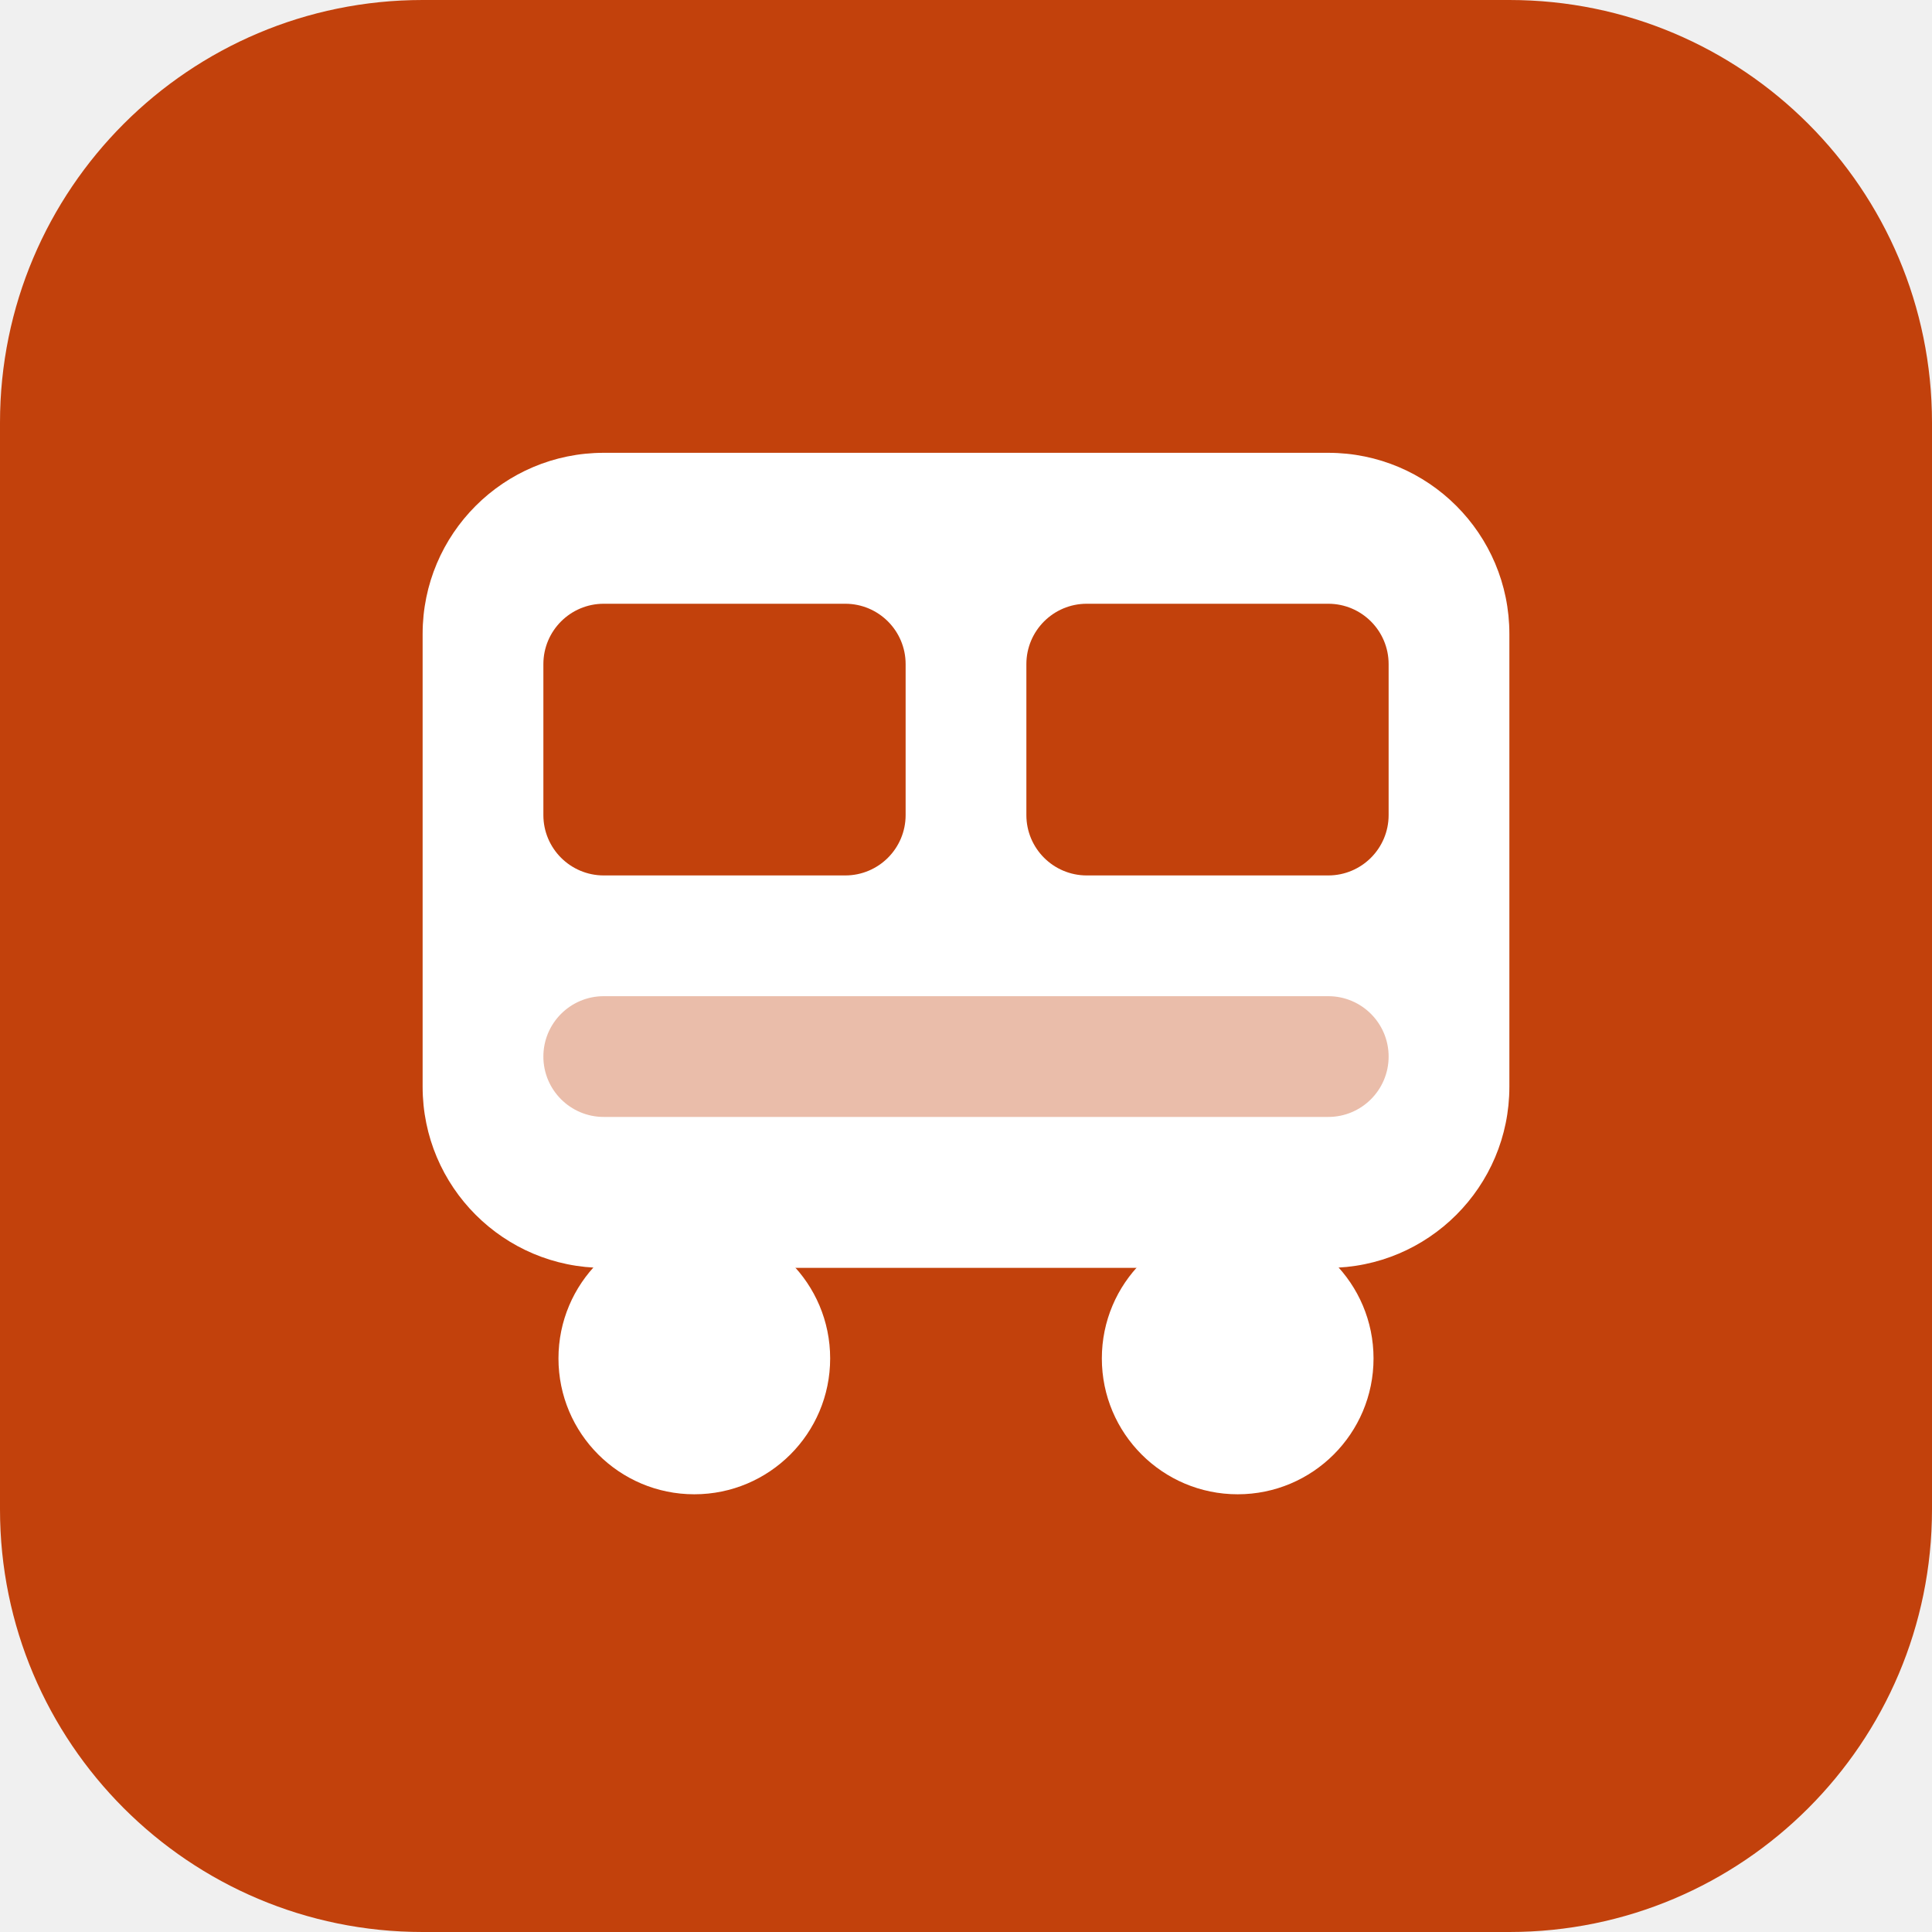
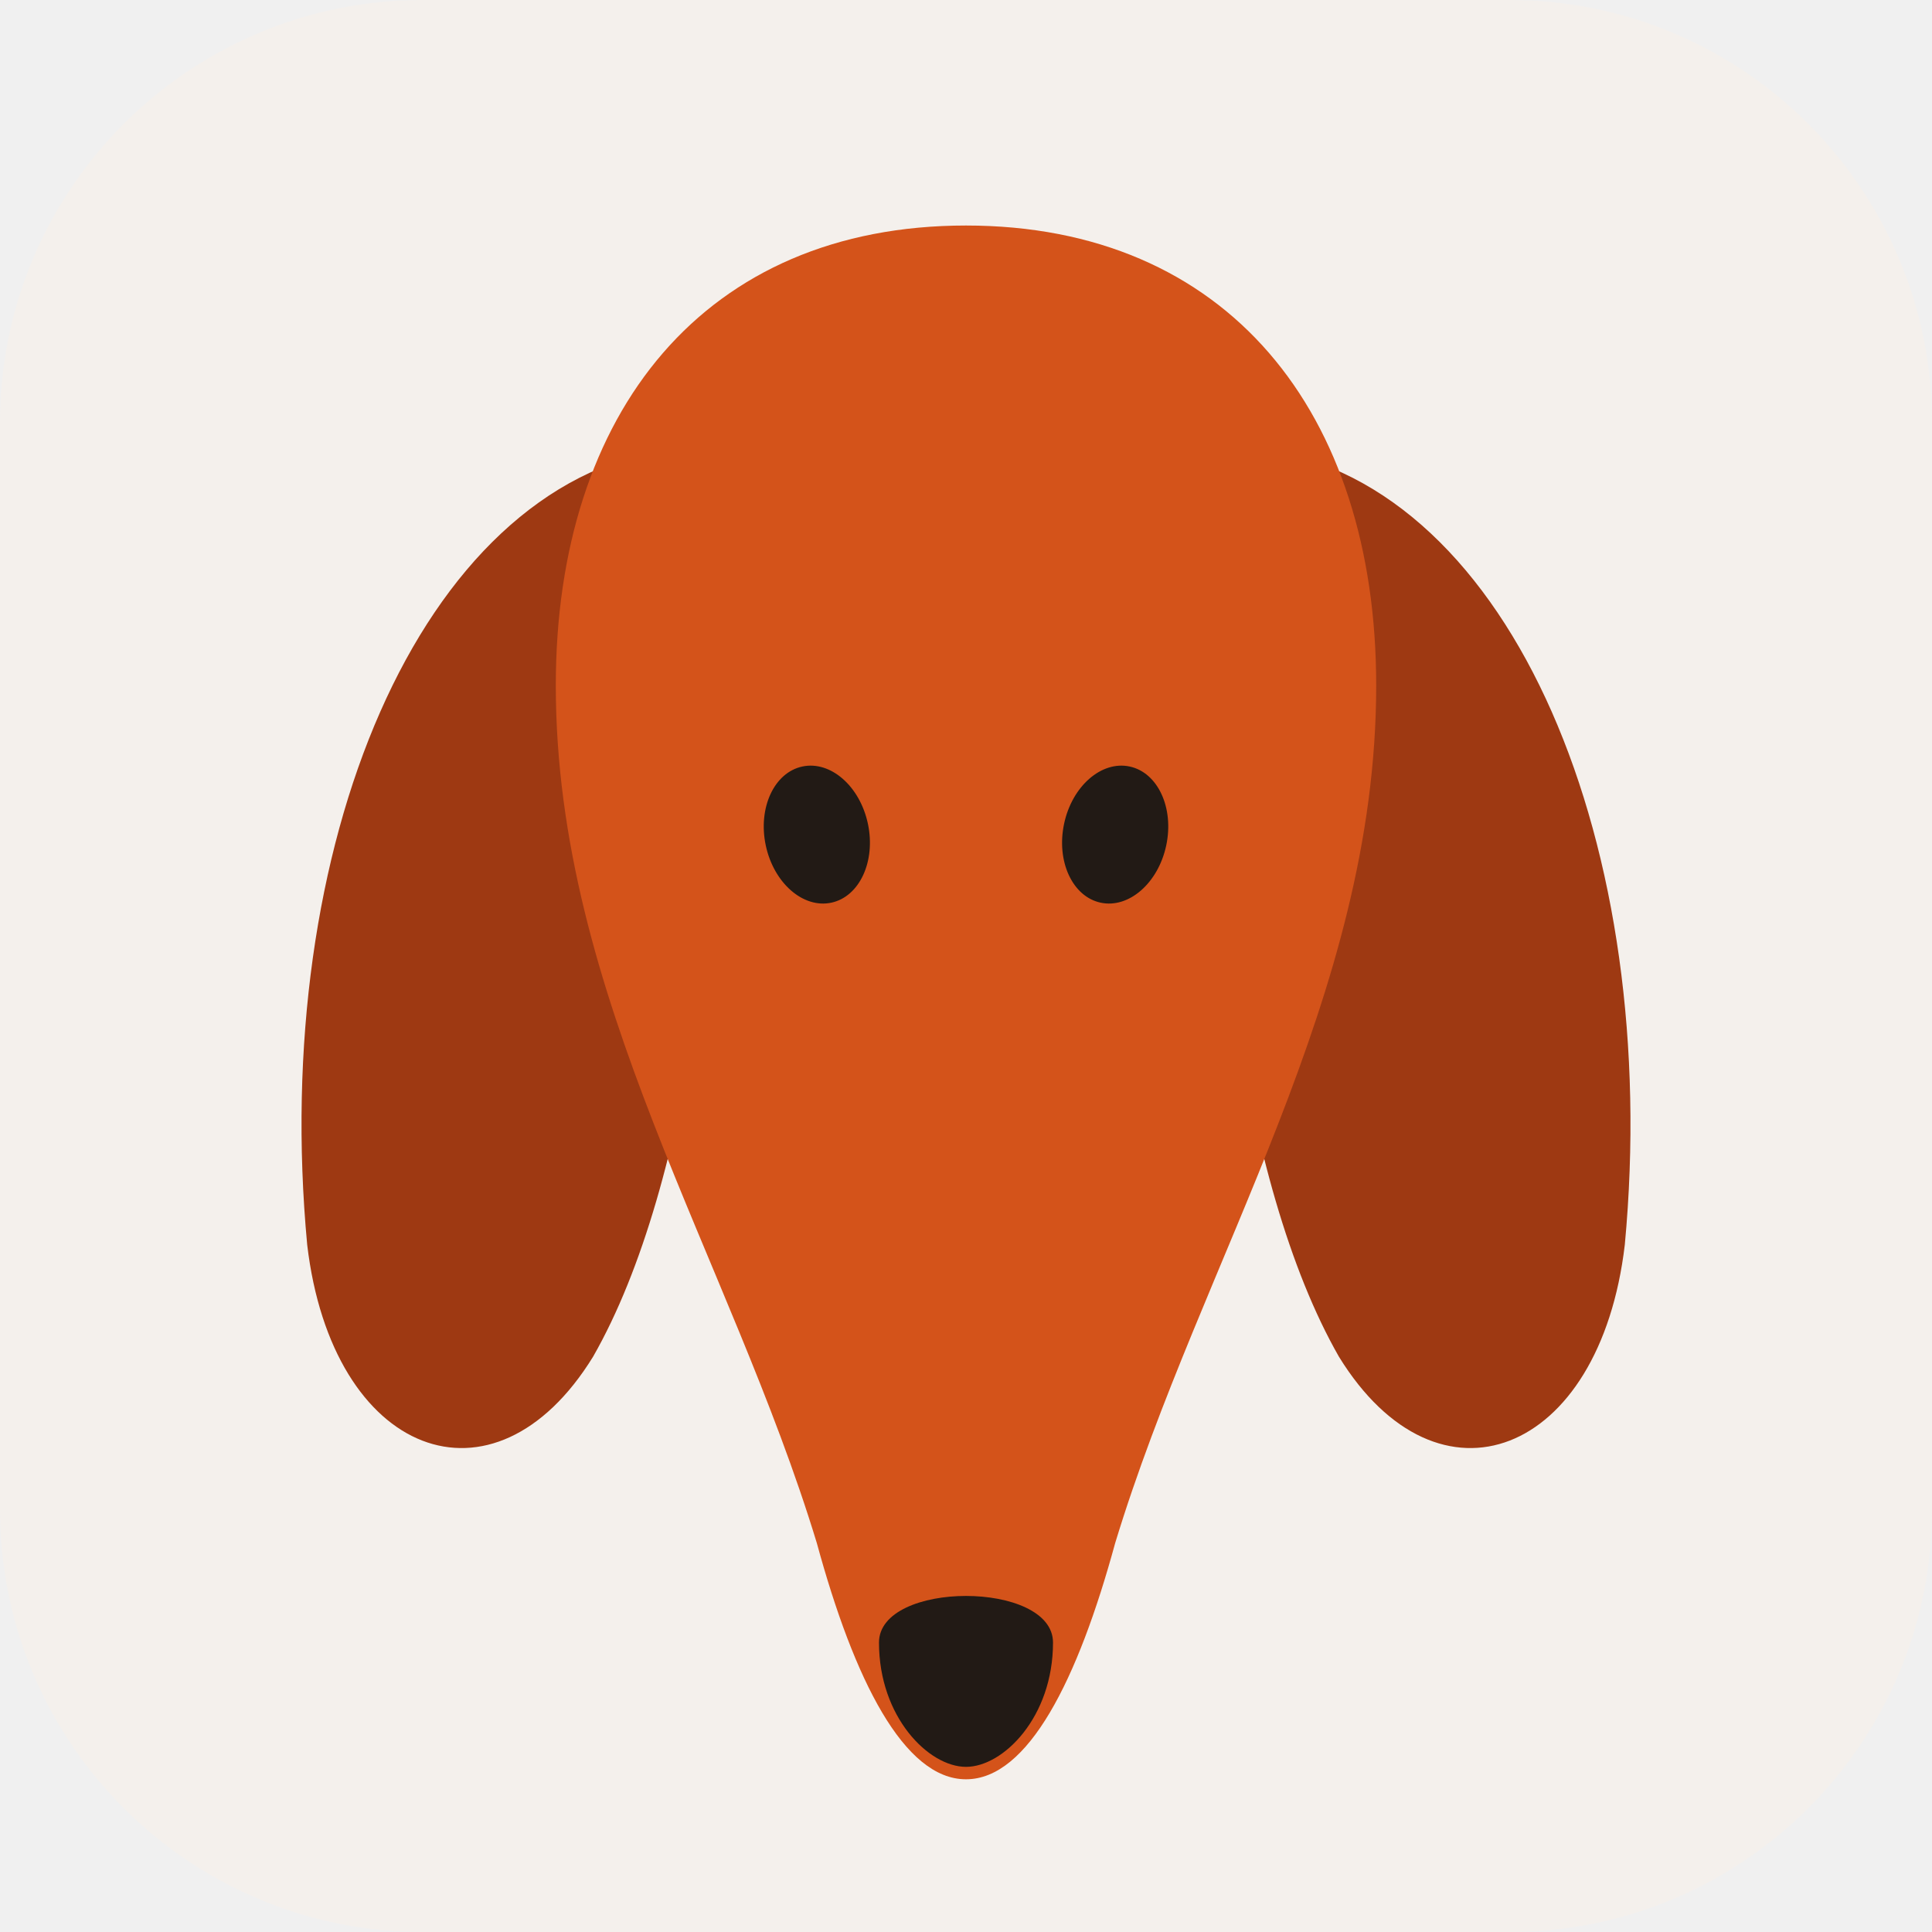
<svg xmlns="http://www.w3.org/2000/svg" viewBox="0 0 64 64">
-   <rect width="64" height="64" rx="14" fill="#c2410c" />
-   <rect x="14" y="15" width="36" height="27" rx="6" fill="#ffffff" />
-   <rect x="18" y="20" width="12" height="9" rx="2" fill="#c2410c" />
-   <rect x="34" y="20" width="12" height="9" rx="2" fill="#c2410c" />
-   <rect x="18" y="33" width="28" height="4" rx="2" fill="#c2410c" opacity="0.35" />
-   <circle cx="23" cy="45" r="4.5" fill="#ffffff" />
-   <circle cx="41" cy="45" r="4.5" fill="#ffffff" />
+   <rect width="64" height="64" rx="14" fill="#f4f0ec" />
+   <svg x="7" y="5" width="50" height="56" viewBox="40 36 120 136">
+     <path d="M76 60 C56 63 44 92 47 124 C49 141 62 146 70 133 C78 119 81 93 80 71 Z" fill="#9e3912" />
+     <path d="M124 60 C144 63 156 92 153 124 C151 141 138 146 130 133 C122 119 119 93 120 71 Z" fill="#9e3912" />
+     <path d="M100 42 C121 42 133 57 133 79 C133 104 119 125 112 148 C109 159 105 167 100 167 C95 167 91 159 88 148 C81 125 67 104 67 79 C67 57 79 42 100 42 Z" fill="#d4531a" />
+     <ellipse cx="88" cy="91" rx="4.2" ry="5.6" fill="#221a15" transform="rotate(-12 88 91)" />
+     <ellipse cx="112" cy="91" rx="4.2" ry="5.6" fill="#221a15" transform="rotate(12 112 91)" />
+     <path d="M93 156 C93 151 107 151 107 156 C107 162 103 166 100 166 C97 166 93 162 93 156 Z" fill="#221a15" />
+   </svg>
</svg>
